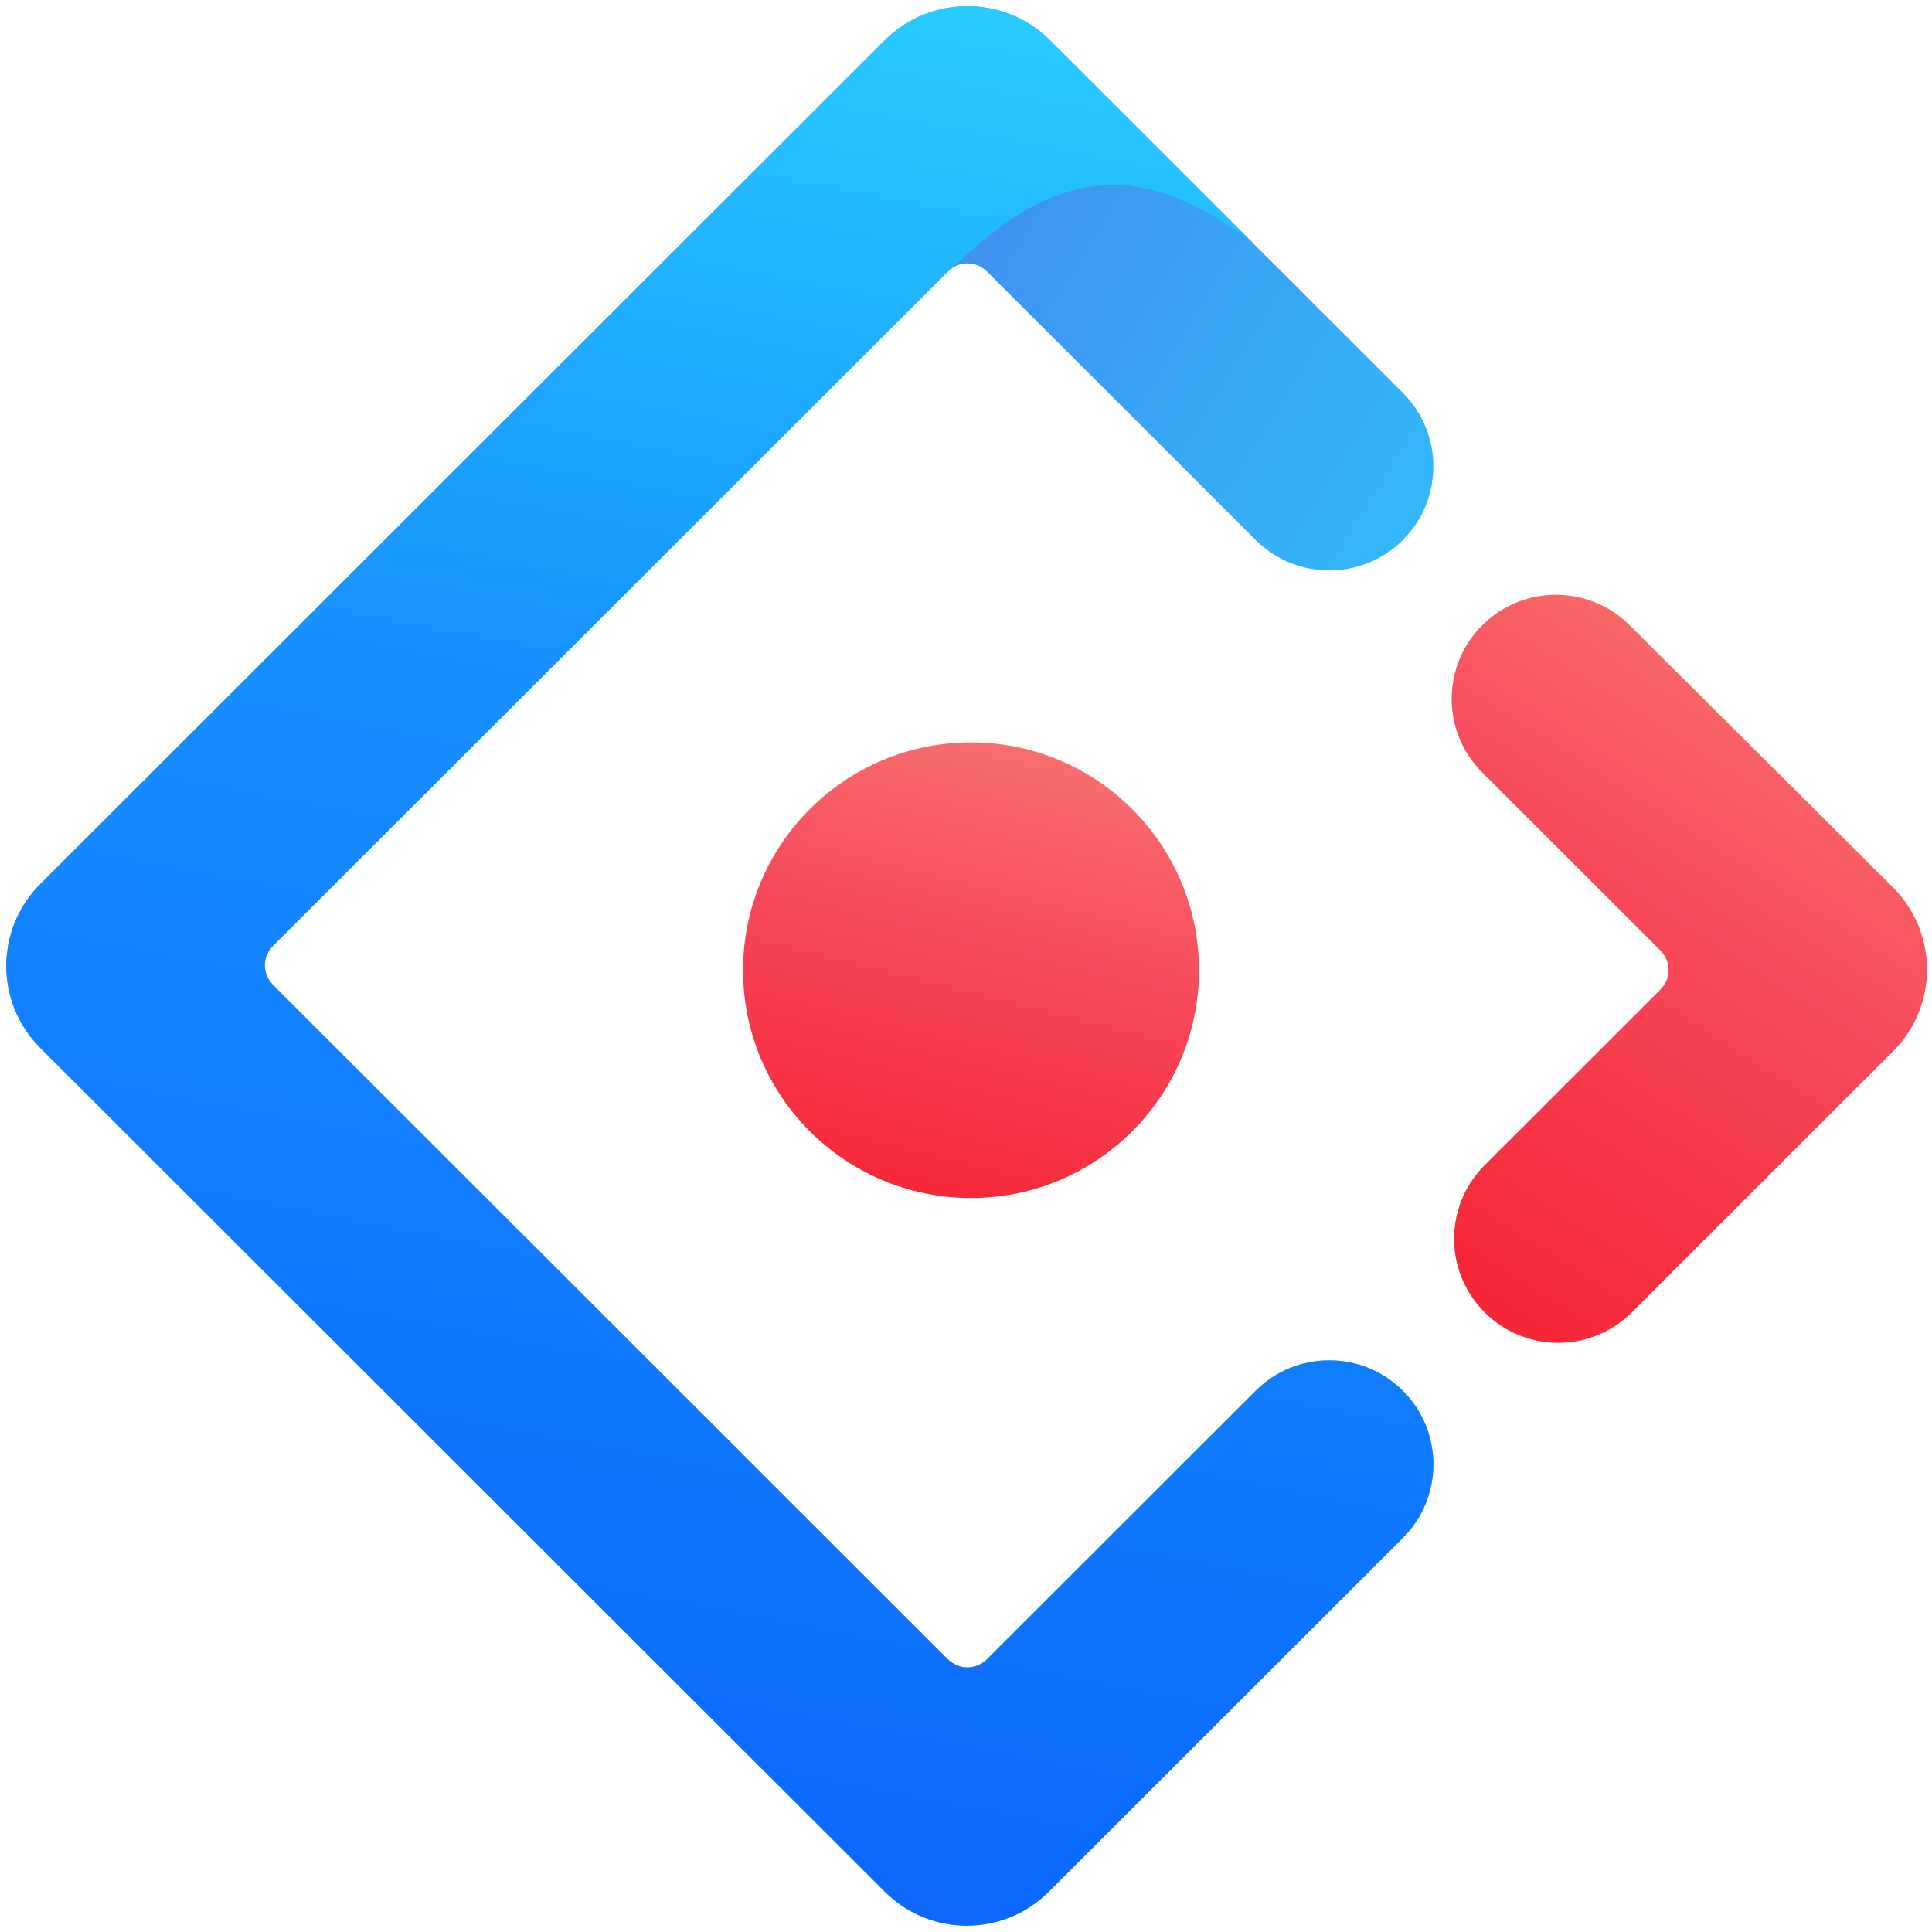
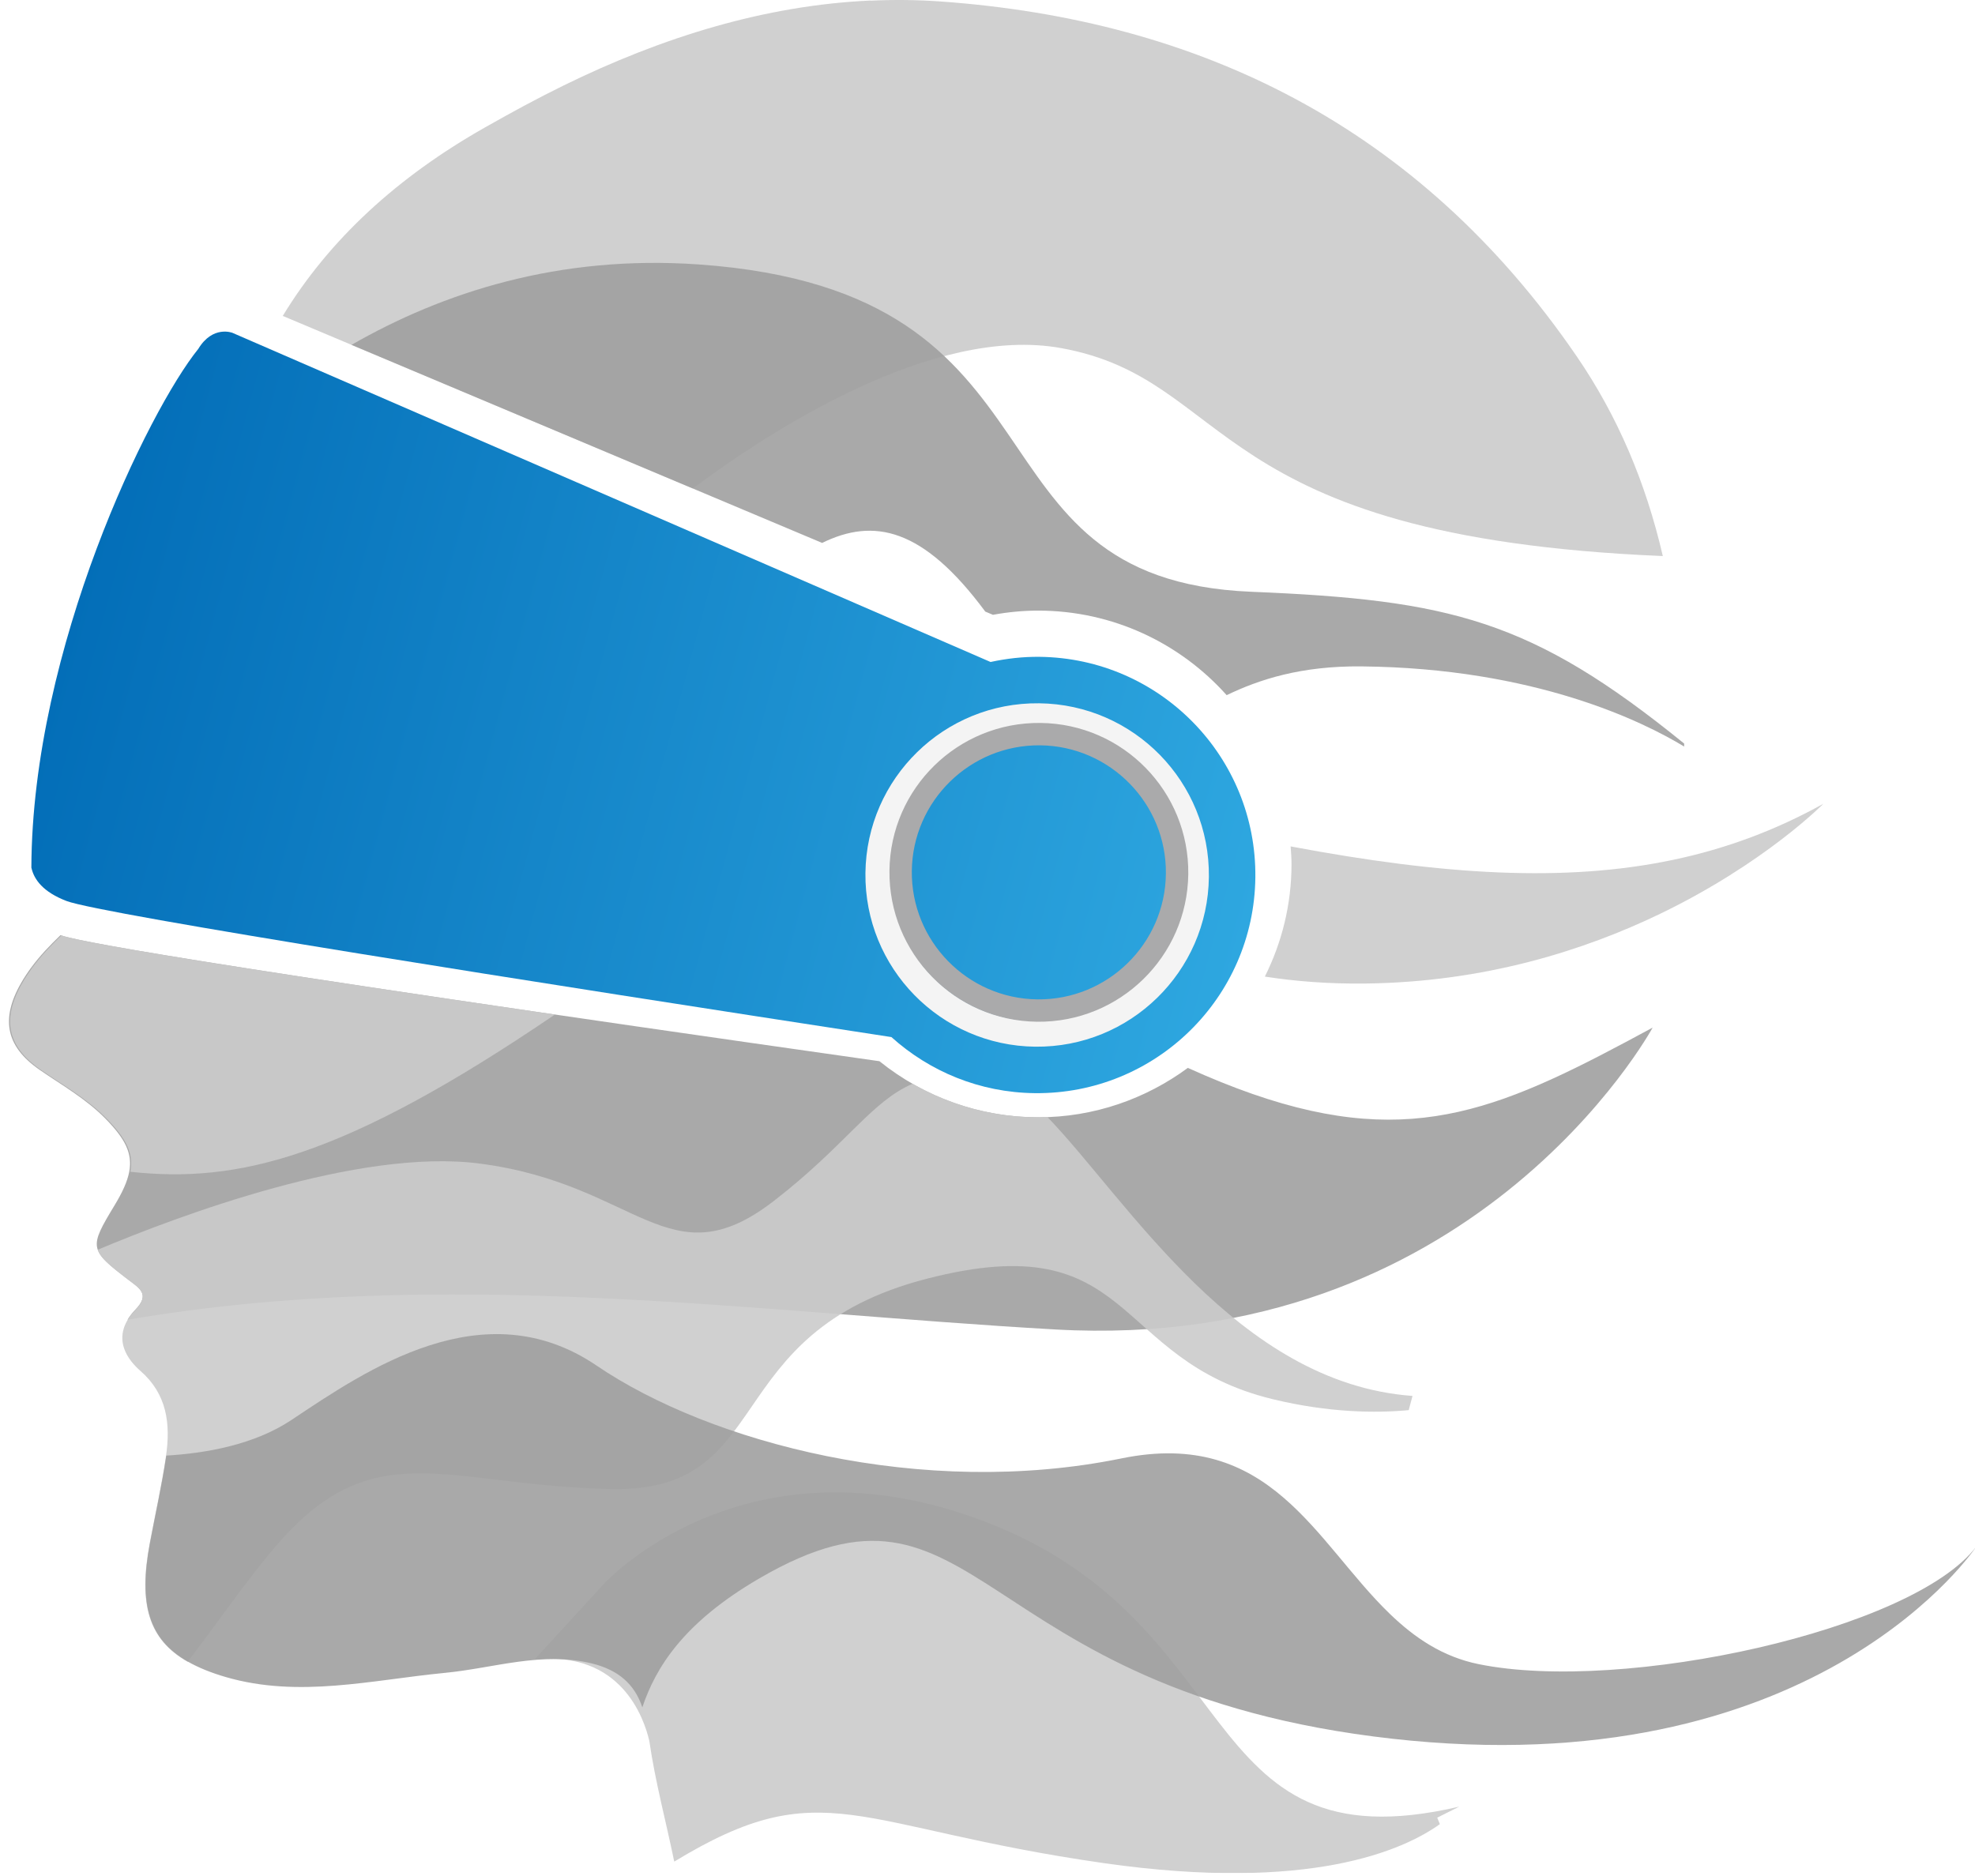
- <svg xmlns="http://www.w3.org/2000/svg" width="200px" height="200px" viewBox="0 0 200 200" version="1.1">
-   <defs>
-     <linearGradient x1="62.102%" y1="0%" x2="108.197%" y2="37.864%" id="linearGradient-1">
-       <stop stop-color="#4285EB" offset="0%" />
-       <stop stop-color="#2EC7FF" offset="100%" />
-     </linearGradient>
-     <linearGradient x1="69.644%" y1="0%" x2="54.043%" y2="108.457%" id="linearGradient-2">
-       <stop stop-color="#29CDFF" offset="0%" />
-       <stop stop-color="#148EFF" offset="37.86%" />
-       <stop stop-color="#0A60FF" offset="100%" />
-     </linearGradient>
-     <linearGradient x1="69.691%" y1="-12.974%" x2="16.723%" y2="117.391%" id="linearGradient-3">
-       <stop stop-color="#FA816E" offset="0%" />
-       <stop stop-color="#F74A5C" offset="41.473%" />
-       <stop stop-color="#F51D2C" offset="100%" />
-     </linearGradient>
-     <linearGradient x1="68.128%" y1="-35.691%" x2="30.44%" y2="114.943%" id="linearGradient-4">
-       <stop stop-color="#FA8E7D" offset="0%" />
-       <stop stop-color="#F74A5C" offset="51.264%" />
-       <stop stop-color="#F51D2C" offset="100%" />
-     </linearGradient>
-   </defs>
-   <g id="Page-1" stroke="none" stroke-width="1" fill="none" fill-rule="evenodd">
-     <g id="logo" transform="translate(-20, -20)">
-       <g id="Group-28-Copy-5" transform="translate(20, 20)">
-         <g id="Group-27-Copy-3">
-           <g id="Group-25" fill-rule="nonzero">
-             <g id="2">
-               <path d="M91.588,4.177 L4.18,91.513 C-0.519,96.208 -0.519,103.792 4.18,108.487 L91.588,195.823 C96.287,200.519 103.877,200.519 108.577,195.823 L145.225,159.205 C149.434,155 149.434,148.182 145.225,143.977 C141.017,139.772 134.194,139.772 129.985,143.977 L102.202,171.737 C101.032,172.906 99.257,172.906 98.088,171.737 L28.286,101.993 C27.116,100.824 27.116,99.051 28.286,97.882 L98.088,28.138 C99.257,26.969 101.032,26.969 102.202,28.138 L129.985,55.898 C134.194,60.103 141.017,60.103 145.225,55.898 C149.434,51.693 149.434,44.876 145.225,40.671 L108.581,4.056 C103.862,-0.538 96.269,-0.501 91.588,4.177 Z" id="Shape" fill="url(#linearGradient-1)" />
-               <path d="M91.588,4.177 L4.18,91.513 C-0.519,96.208 -0.519,103.792 4.18,108.487 L91.588,195.823 C96.287,200.519 103.877,200.519 108.577,195.823 L145.225,159.205 C149.434,155 149.434,148.182 145.225,143.977 C141.017,139.772 134.194,139.772 129.985,143.977 L102.202,171.737 C101.032,172.906 99.257,172.906 98.088,171.737 L28.286,101.993 C27.116,100.824 27.116,99.051 28.286,97.882 L98.088,28.138 C101,25.627 105.752,20.542 112.73,19.352 C117.916,18.469 123.585,20.414 129.739,25.189 C125.625,21.078 118.572,14.034 108.581,4.056 C103.862,-0.538 96.269,-0.501 91.588,4.177 Z" id="Shape" fill="url(#linearGradient-2)" />
-             </g>
-             <path d="M153.686,135.855 C157.894,140.06 164.717,140.06 168.926,135.855 L195.96,108.843 C200.659,104.147 200.659,96.564 195.961,91.869 L168.691,64.718 C164.472,60.518 157.647,60.524 153.436,64.732 C149.227,68.937 149.227,75.754 153.436,79.959 L171.854,98.362 C173.024,99.531 173.024,101.305 171.854,102.473 L153.686,120.627 C149.477,124.832 149.477,131.65 153.686,135.855 Z" id="Shape" fill="url(#linearGradient-3)" />
+ <svg xmlns="http://www.w3.org/2000/svg" width="240" height="228">
+   <g>
+     <svg viewBox="0 0 165.001 157.12" height="227.65px" width="239.25px" y="0" x="1" id="svg_1">
+       <path id="svg_9" class="color c1" d="m57.358,40.977c6.529,-4.867 20.186,-13.724 30.895,-11.776c14.582,2.65 11.961,15.84 50.455,17.441c-1.432,-6.198 -3.809,-11.768 -7.214,-16.741c-13.31,-19.447 -31.848,-28.239 -53.35,-29.777c-1.969,-0.141 -3.926,-0.158 -5.871,-0.07l0,-0.01c-8.862,0.4 -17.482,3.069 -25.755,7.126c-2.225,1.09 -4.412,2.282 -6.58,3.51c-7.317,4.144 -13.054,9.369 -16.976,15.82l5.766,2.427l28.63,12.05z" fill="#CBCBCB" opacity="0.9" />
+       <path id="svg_8" class="color c2" d="m133.462,88.53c-11.319,5.839 -19.248,7.988 -34.59,1.046c-3.523,2.593 -7.857,4.145 -12.557,4.145c-4.843,0 -9.534,-1.664 -13.309,-4.706c-61.247,-8.702 -67.4,-10.143 -68.687,-10.57c-0.885,0.853 -1.736,1.736 -2.474,2.742c-0.14,0.19 -0.275,0.386 -0.406,0.585c-0.075,0.117 -0.154,0.228 -0.226,0.348c-1.968,3.215 -1.562,5.606 1.374,7.63c1.881,1.297 3.867,2.411 5.513,4.092c1.646,1.68 2.278,2.91 1.985,4.449c-0.155,0.813 -0.563,1.71 -1.227,2.808c-2.161,3.574 -2.149,3.72 1.171,6.26c0.891,0.681 1.835,1.194 0.583,2.483c-0.279,0.287 -0.494,0.573 -0.664,0.857c26.601,-4.528 52.509,-0.608 77.831,0.82c17.371,0.981 29.772,-5.143 37.889,-11.612c8.37,-6.671 12.186,-13.709 12.186,-13.709c-1.531,0.829 -2.987,1.607 -4.392,2.332z" fill="#A0A0A0" opacity="0.9" />
+       <path id="svg_6" class="color c1" d="m4.391,78.468c1.188,0.375 6.129,1.484 41.398,6.633c-17.742,12.067 -26.631,14.171 -35.609,13.19c0.292,-1.539 -0.339,-2.77 -1.985,-4.449c-1.646,-1.682 -3.632,-2.795 -5.513,-4.092c-2.937,-2.024 -3.342,-4.415 -1.375,-7.63c0.073,-0.12 0.152,-0.231 0.227,-0.347c0.132,-0.199 0.267,-0.395 0.406,-0.585c0.732,-0.998 1.575,-1.875 2.451,-2.72zm135.18,-6.343c-9.025,1.902 -19.253,1.288 -32.079,-1.128c0.034,0.489 0.075,0.976 0.075,1.473c0,3.396 -0.811,6.602 -2.237,9.448c2.553,0.396 5.339,0.619 8.434,0.582c10.011,-0.119 18.367,-2.786 24.707,-5.843c8.795,-4.242 13.703,-9.236 13.703,-9.236c-4.02,2.233 -8.168,3.77 -12.603,4.704z" fill="#CBCBCB" opacity="0.9" />
+       <path id="svg_5" class="color c2" d="m140.499,62.622c0,-0.084 -0.001,-0.167 -0.001,-0.251c-12.797,-10.397 -19.625,-12.049 -36.305,-12.733c-24.915,-1.021 -14.084,-25.179 -46.329,-27.456c-11.768,-0.83 -21.503,2.363 -29.137,6.745l39.473,16.614c4.316,-2.112 8.45,-1.303 13.682,5.759l0.644,0.271c1.274,-0.234 2.545,-0.352 3.789,-0.352c6.282,0 11.925,2.744 15.813,7.092c2.72,-1.311 6.229,-2.464 11.312,-2.413c14.541,0.145 23.613,4.635 27.059,6.724z" fill="#A0A0A0" opacity="0.9" />
+       <path id="svg_4" class="color c1" d="m87.087,93.689c-0.258,0.009 -0.512,0.031 -0.772,0.031c-3.714,0 -7.334,-0.986 -10.524,-2.814c-3.496,1.502 -5.558,5.121 -11.624,9.817c-8.82,6.828 -11.381,-1.423 -24.753,-3.13c-10.067,-1.285 -25.132,4.363 -31.964,7.234c0.241,0.719 1.06,1.381 2.582,2.545c0.892,0.682 1.835,1.193 0.583,2.484c-0.279,0.287 -0.493,0.572 -0.663,0.855c-0.75,1.256 -0.489,2.461 0.316,3.491c0.215,0.274 0.466,0.538 0.75,0.785c2.226,1.94 2.56,4.431 2.142,7.215c-0.364,2.429 -0.903,4.827 -1.357,7.241c-0.966,5.131 -0.099,8.09 3.186,9.953c2.49,-3.243 4.844,-6.711 7.354,-9.654c8.251,-9.674 14.226,-5.121 28.167,-4.836c13.941,0.283 8.819,-13.089 26.46,-17.641c17.64,-4.553 15.34,6.783 29.021,10.1c4.73,1.146 8.665,1.174 11.406,0.919c0.102,-0.402 0.208,-0.8 0.317,-1.192c-14.693,-1.065 -23.877,-16.403 -30.627,-23.403z" fill="#CBCBCB" opacity="0.9" />
+       <path id="svg_3" class="color c1" d="m121.636,151.543c-22.761,5.311 -17.4,-16.015 -40.78,-24.279c-19.584,-6.924 -30.965,5.596 -30.965,5.596l-5.833,6.354c7.278,-0.791 9.21,4.915 9.65,6.83c0.493,3.422 1.399,6.744 2.088,10.112c12.514,-7.62 15.073,-2.869 36.06,0.13c17.254,2.465 25.115,-1.101 28.153,-3.274c-0.074,-0.182 -0.148,-0.362 -0.221,-0.544l1.848,-0.925z" fill="#CBCBCB" opacity="0.9" />
+       <path id="svg_2" class="color c2" d="m123.272,139.593c-3.042,-0.618 -5.392,-2.224 -7.47,-4.231c-6.216,-6.002 -9.989,-15.588 -22.499,-13.029c-16.692,3.414 -34.521,-1.328 -44.005,-7.777c-9.484,-6.448 -19.347,0.38 -25.607,4.553c-3.128,2.086 -7.204,2.797 -10.498,2.987c-0.004,0.032 -0.008,0.063 -0.013,0.095c-0.364,2.43 -0.903,4.827 -1.357,7.24c-0.966,5.132 -0.099,8.091 3.187,9.954c0.883,0.501 1.932,0.927 3.178,1.29c6.14,1.785 12.251,0.239 18.374,-0.352c4.104,-0.396 8.145,-1.824 12.344,-0.785c2.163,0.535 3.555,1.697 4.213,3.679c1.126,-3.341 3.433,-7.108 9.834,-10.831c18.588,-10.812 17.451,9.484 53.11,13.467c0.506,0.057 1.007,0.107 1.503,0.154c34.528,3.261 47.433,-16.277 47.433,-16.277c-5.309,7.017 -29.587,12.329 -41.727,9.863z" fill="#A0A0A0" opacity="0.9" />
+     </svg>
+     <g transform="rotate(14.51915 80.95074,91.2496) " stroke="null" id="svg_7">
+       <svg viewBox="0 0 101.803 49.52" height="72.5px" width="147.9px" y="55" x="7" id="svg_11">
+         <defs>
+           <linearGradient y2="100%" x2="50%" y1="0%" x1="50%" gradientTransform="translate(0.5,0.5) rotate(270) translate(-0.5,-0.5)" class="linearGradient1" id="svg_17">
+             <stop stop-color="#036eb8" class="linearGradientColor1" offset="0%" id="svg_20" />
+             <stop stop-color="#2ea7e0" class="linearGradientColor2" offset="100%" id="svg_19" />
+           </linearGradient>
+           <pattern id="svg_18" patternUnits="userSpaceOnUse" x="0" y="0" width="100" height="100">
+             <image id="svg_21" x="0" y="0" width="100" height="100" />
+           </pattern>
+         </defs>
+         <g stroke="null" id="svg_12">
+           <g stroke="null" id="svg_15">
+             <path stroke="null" id="svg_16" class="color c1" d="m79.17,9.318c-1.37,0.339 -2.654,0.836 -3.862,1.446l-68.287,-10.758c0,0 -1.761,-0.228 -2.435,2.021c-2.712,5.967 -7.184,27.697 -2.634,45.508l0.014,0.021c0.455,0.887 1.446,1.706 3.535,1.941c3.045,0.345 40.032,-3.273 69.645,-6.277c3.799,1.975 8.294,2.644 12.777,1.536c9.787,-2.417 15.761,-12.31 13.344,-22.095c-2.418,-9.787 -12.309,-15.76 -22.097,-13.343z" fill="url(#svg_17)" />
          </g>
-           <ellipse id="Combined-Shape" fill="url(#linearGradient-4)" cx="100.519" cy="100.437" rx="23.6" ry="23.581" />
+           <path stroke="null" id="svg_14" class="color c2" d="m80.618,15.18c6.539,-1.615 13.172,2.39 14.787,8.929c1.615,6.539 -2.391,13.172 -8.93,14.786c-6.538,1.615 -13.171,-2.39 -14.786,-8.929c-1.615,-6.539 2.391,-13.171 8.929,-14.786m-0.516,-2.089c-7.702,1.902 -12.403,9.689 -10.501,17.39c1.902,7.701 9.688,12.403 17.39,10.501c7.702,-1.902 12.405,-9.688 10.502,-17.39c-1.902,-7.7 -9.689,-12.404 -17.391,-10.501l0,0z" fill="#F4F4F4" />
+           <path stroke="null" id="svg_13" class="color c3" d="m81.081,16.47c5.689,-1.405 11.46,2.08 12.865,7.769c1.405,5.689 -2.08,11.46 -7.769,12.865s-11.459,-2.08 -12.864,-7.769c-1.405,-5.689 2.079,-11.46 7.768,-12.865m-0.449,-1.817c-6.701,1.655 -10.791,8.43 -9.136,15.13c1.655,6.701 8.429,10.792 15.13,9.137c6.701,-1.655 10.792,-8.43 9.138,-15.131c-1.656,-6.699 -8.431,-10.791 -15.132,-9.136l0,0z" fill="#AAAAAB" />
        </g>
-       </g>
+       </svg>
    </g>
  </g>
</svg>
